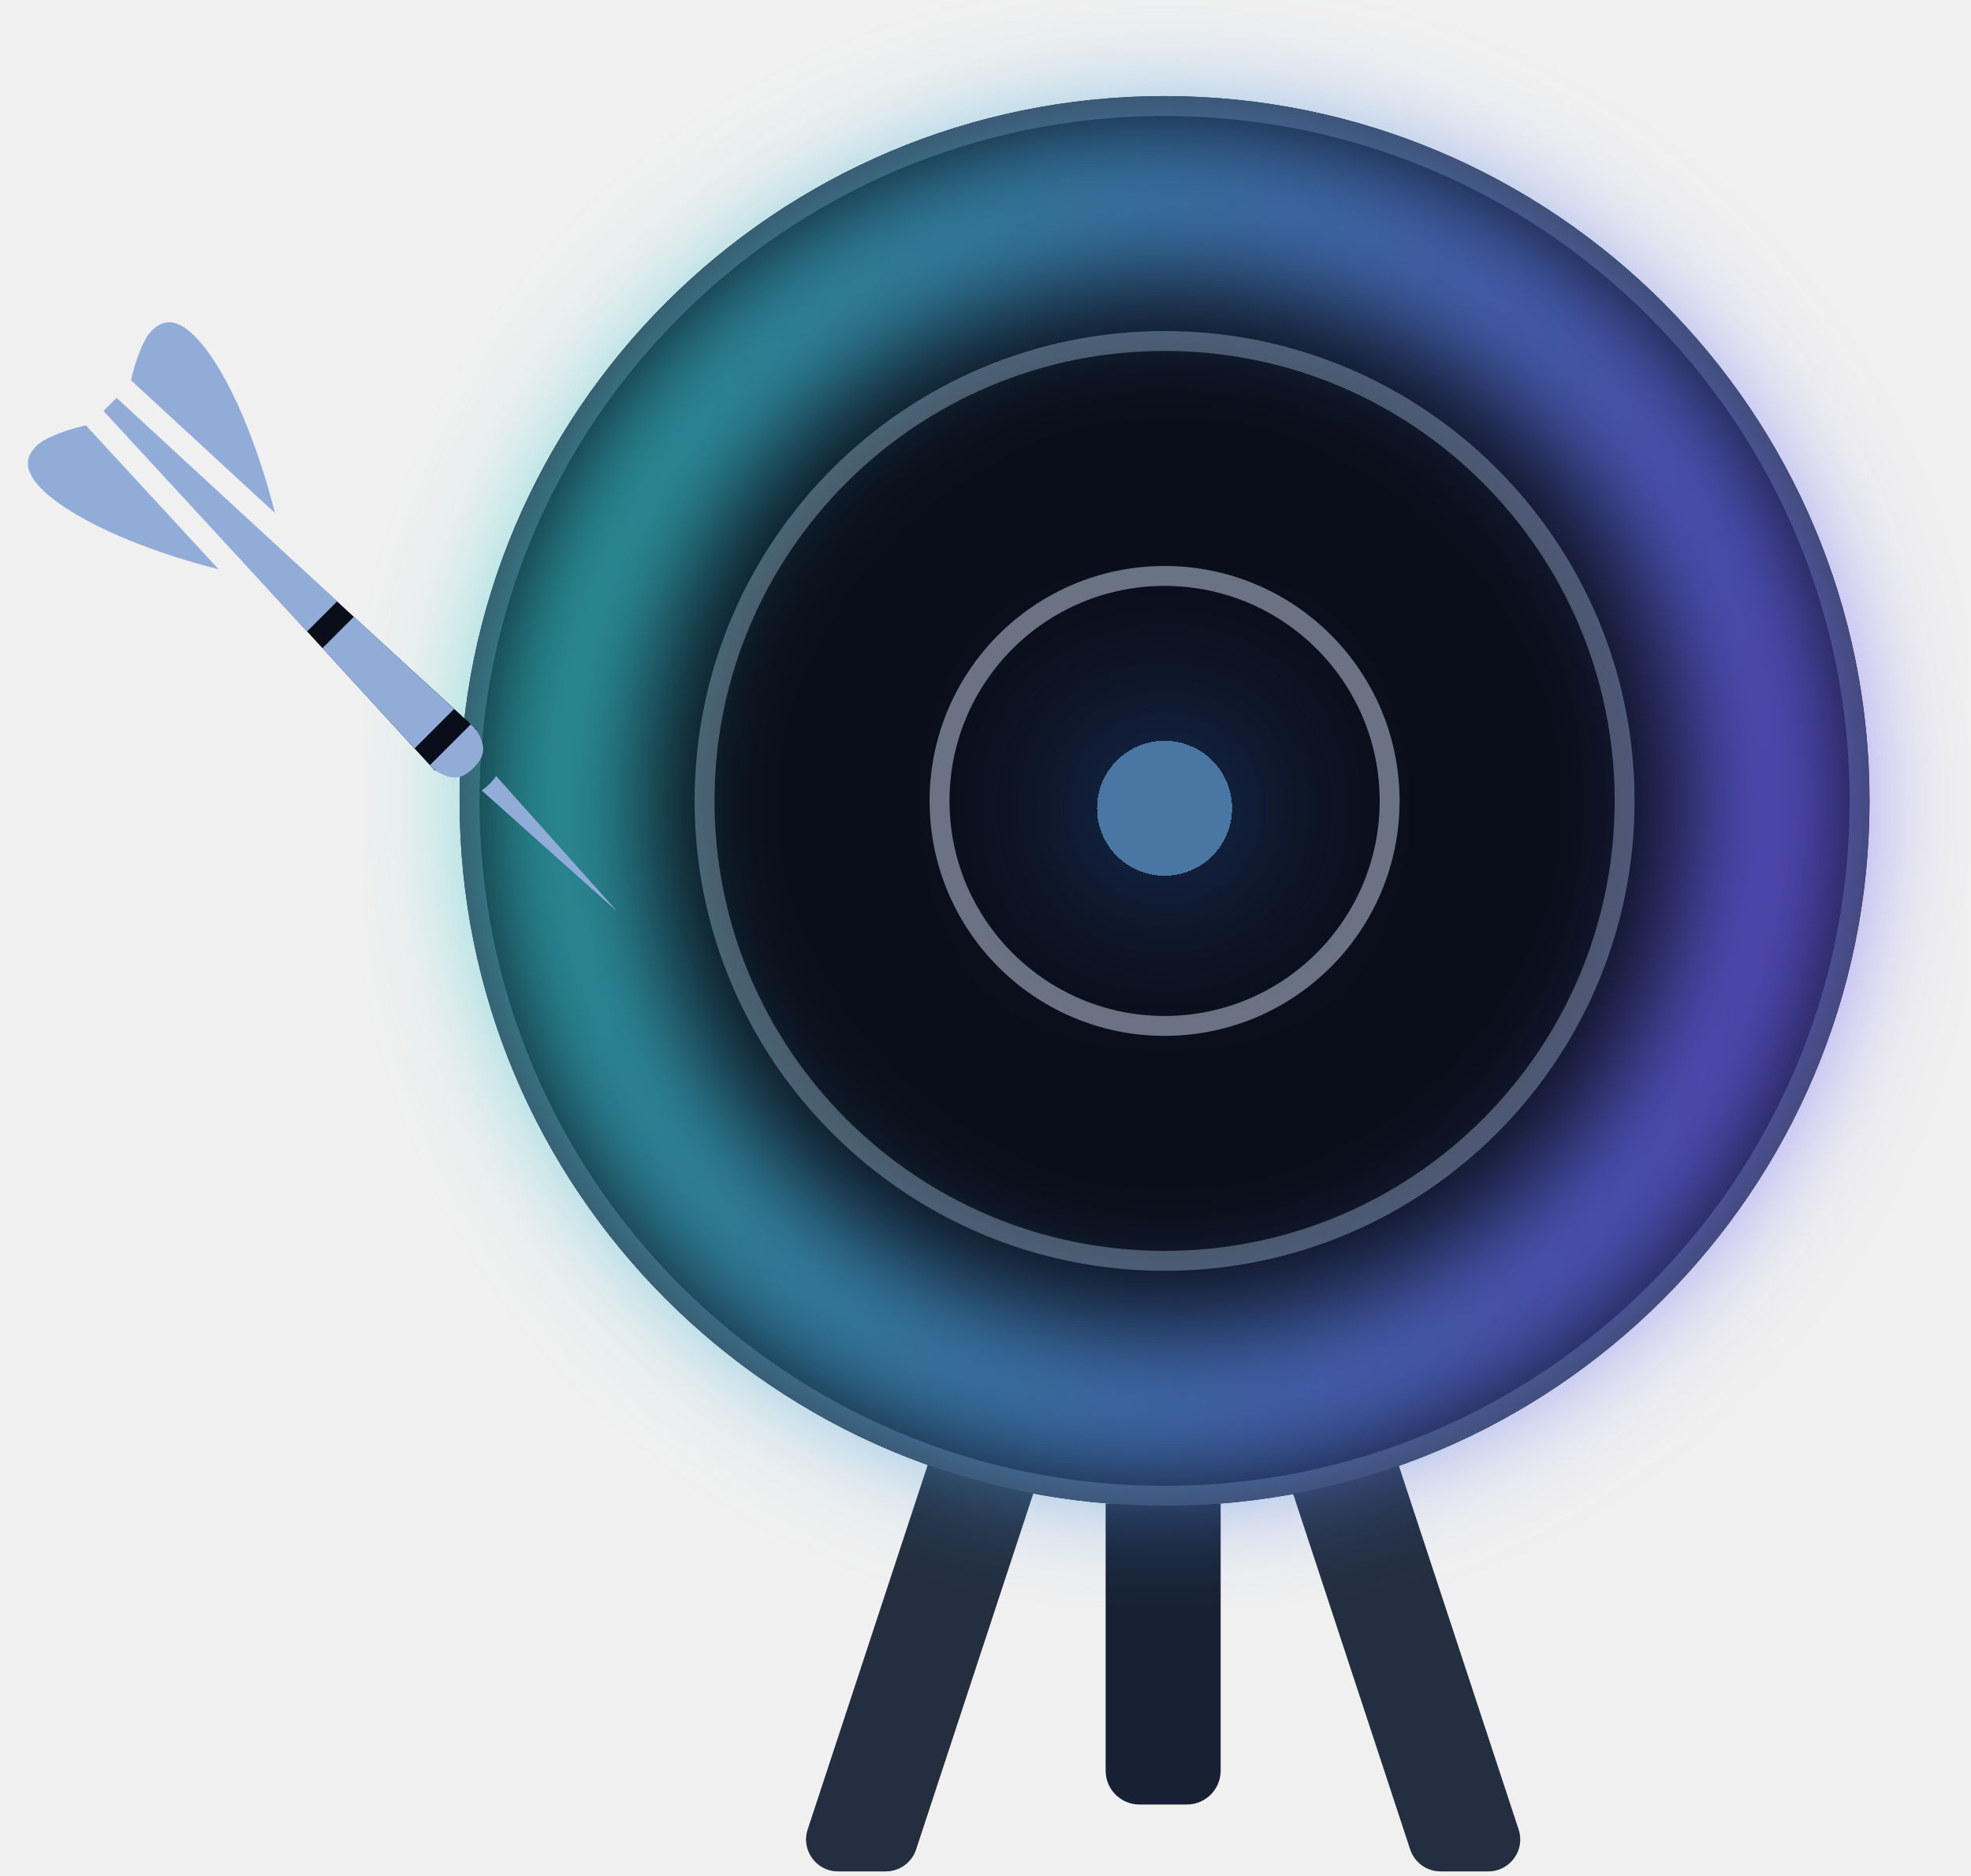
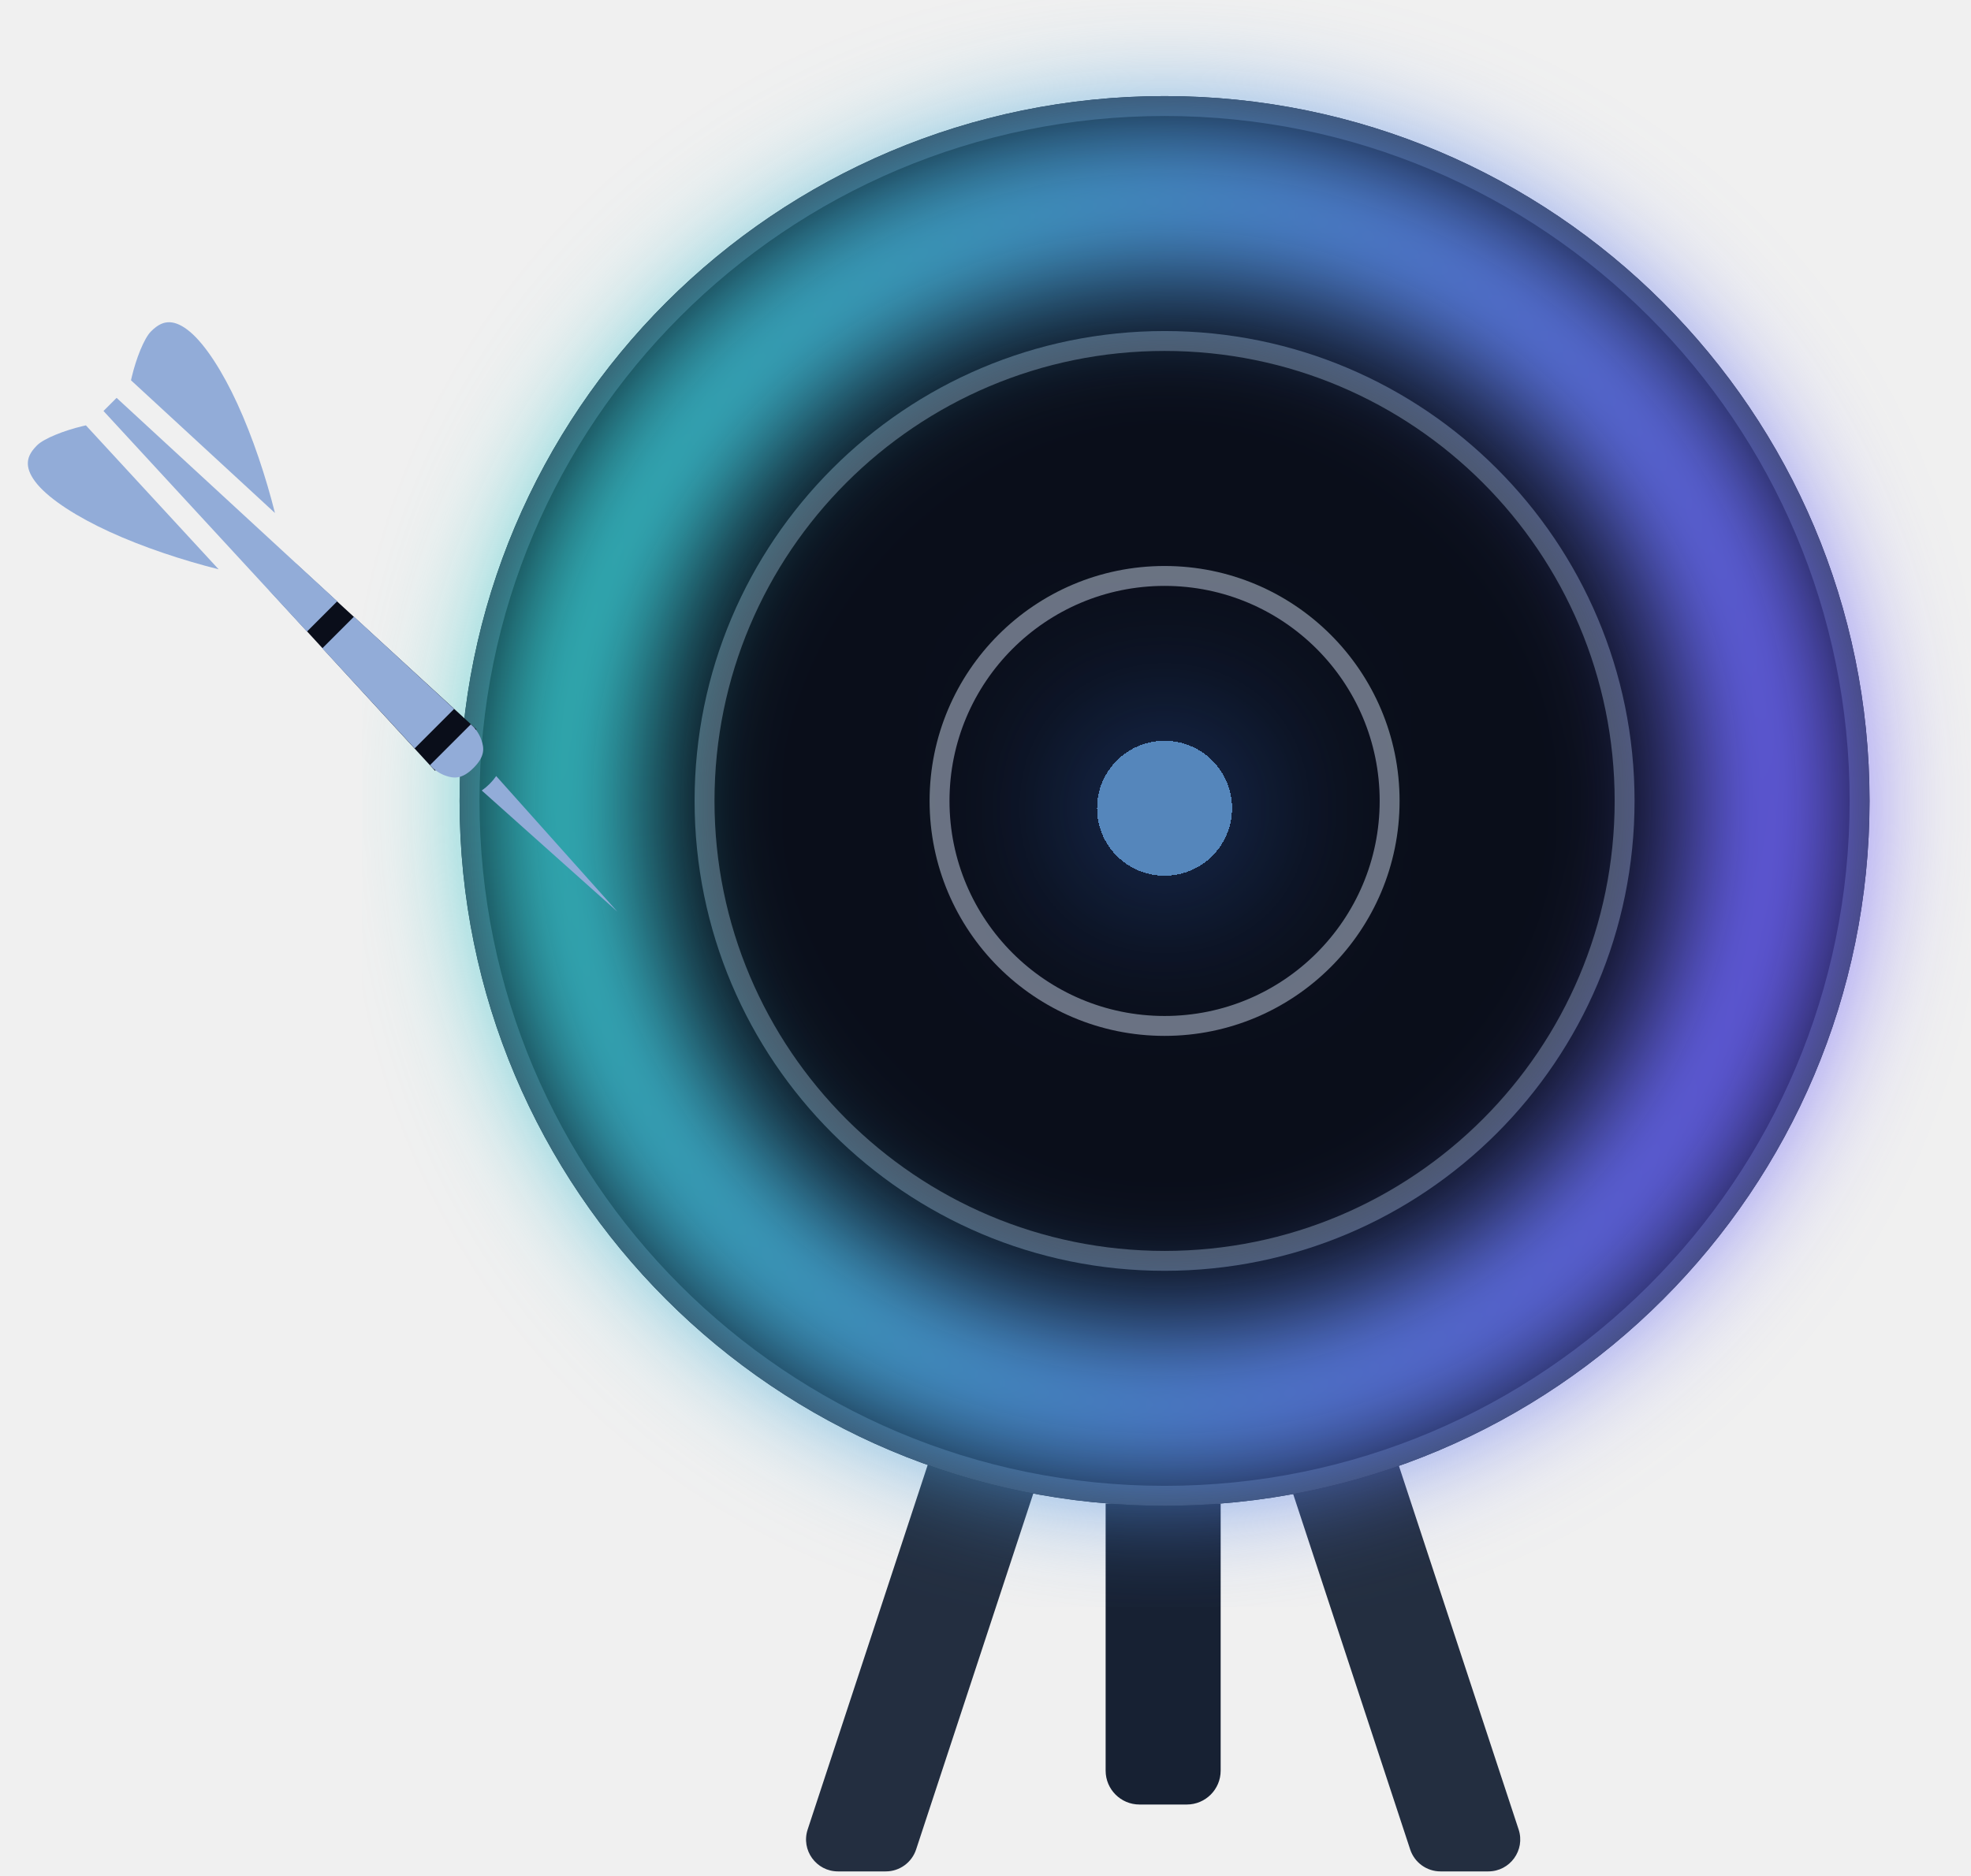
<svg xmlns="http://www.w3.org/2000/svg" width="333" height="317" viewBox="0 0 333 317" fill="none">
  <path d="M200.507 304.937H192.519C189.359 304.937 186.797 302.375 186.797 299.215V254.082H206.23V299.215C206.229 302.375 203.667 304.937 200.507 304.937Z" fill="#172133" />
  <path d="M149.654 316.239H141.577C137.904 316.239 135.306 312.648 136.454 309.159L159.731 238.445H179.164L154.777 312.532C154.048 314.744 151.983 316.239 149.654 316.239Z" fill="#232E40" />
  <path d="M243.373 316.239H251.45C255.122 316.239 257.721 312.648 256.573 309.159L233.296 238.445H213.863L238.25 312.532C238.978 314.744 241.044 316.239 243.373 316.239Z" fill="#232E40" />
  <mask id="path-4-inside-1_490_356" fill="white">
    <path d="M77.648 135.343C77.648 69.564 130.974 16.238 196.753 16.238C262.533 16.238 315.858 69.564 315.858 135.343C315.858 201.123 262.533 254.448 196.753 254.448C130.974 254.448 77.648 201.123 77.648 135.343Z" />
  </mask>
  <path d="M77.648 135.343C77.648 69.564 130.974 16.238 196.753 16.238C262.533 16.238 315.858 69.564 315.858 135.343C315.858 201.123 262.533 254.448 196.753 254.448C130.974 254.448 77.648 201.123 77.648 135.343Z" fill="#0A0E1A" />
  <path d="M77.648 135.343M315.858 135.343M315.858 135.343M77.648 135.343M196.753 16.238M315.858 135.343M196.753 254.448M77.648 135.343M196.753 254.448V251.086C132.831 251.086 81.011 199.266 81.011 135.343H77.648H74.286C74.286 202.98 129.117 257.811 196.753 257.811V254.448ZM315.858 135.343H312.496C312.496 199.266 260.676 251.086 196.753 251.086V254.448V257.811C264.39 257.811 319.22 202.98 319.22 135.343H315.858ZM196.753 16.238V19.601C260.676 19.601 312.496 71.421 312.496 135.343H315.858H319.22C319.22 67.707 264.39 12.876 196.753 12.876V16.238ZM196.753 16.238V12.876C129.117 12.876 74.286 67.707 74.286 135.343H77.648H81.011C81.011 71.421 132.831 19.601 196.753 19.601V16.238Z" fill="#364153" mask="url(#path-4-inside-1_490_356)" />
  <mask id="path-6-inside-2_490_356" fill="white">
    <path d="M117.352 135.344C117.352 91.491 152.902 55.941 196.755 55.941C240.608 55.941 276.158 91.491 276.158 135.344C276.158 179.198 240.608 214.748 196.755 214.748C152.902 214.748 117.352 179.198 117.352 135.344Z" />
  </mask>
  <path d="M117.352 135.344M276.158 135.344M276.158 135.344M117.352 135.344M196.755 55.941M276.158 135.344M196.755 214.748M117.352 135.344M196.755 214.748V211.385C154.759 211.385 120.714 177.341 120.714 135.344H117.352H113.989C113.989 181.055 151.045 218.11 196.755 218.11V214.748ZM276.158 135.344H272.796C272.796 177.341 238.751 211.385 196.755 211.385V214.748V218.11C242.465 218.11 279.52 181.055 279.52 135.344H276.158ZM196.755 55.941V59.303C238.751 59.303 272.796 93.348 272.796 135.344H276.158H279.52C279.52 89.634 242.465 52.579 196.755 52.579V55.941ZM196.755 55.941V52.579C151.045 52.579 113.989 89.634 113.989 135.344H117.352H120.714C120.714 93.348 154.759 59.303 196.755 59.303V55.941Z" fill="#4A5565" mask="url(#path-6-inside-2_490_356)" />
  <mask id="path-8-inside-3_490_356" fill="white">
    <path d="M157.055 135.346C157.055 113.419 174.83 95.644 196.756 95.644C218.683 95.644 236.458 113.419 236.458 135.346C236.458 157.273 218.683 175.048 196.756 175.048C174.83 175.048 157.055 157.273 157.055 135.346Z" />
  </mask>
  <path d="M157.055 135.346M236.458 135.346M236.458 135.346M157.055 135.346M196.756 95.644M236.458 135.346M196.756 175.048M157.055 135.346M196.756 175.048V171.685C176.687 171.685 160.417 155.416 160.417 135.346H157.055H153.692C153.692 159.13 172.973 178.41 196.756 178.41V175.048ZM236.458 135.346H233.096C233.096 155.416 216.826 171.685 196.756 171.685V175.048V178.41C220.54 178.41 239.82 159.13 239.82 135.346H236.458ZM196.756 95.644V99.007C216.826 99.007 233.096 115.276 233.096 135.346H236.458H239.82C239.82 111.562 220.54 92.282 196.756 92.282V95.644ZM196.756 95.644V92.282C172.973 92.282 153.692 111.562 153.692 135.346H157.055H160.417C160.417 115.276 176.687 99.007 196.756 99.007V95.644Z" fill="#6A7282" mask="url(#path-8-inside-3_490_356)" />
  <g filter="url(#filter0_d_490_356)">
-     <path d="M185.348 136.582C185.348 130.283 190.454 125.177 196.753 125.177C203.052 125.177 208.158 130.283 208.158 136.582C208.158 142.881 203.052 147.987 196.753 147.987C190.454 147.987 185.348 142.881 185.348 136.582Z" fill="#75BAFF" fill-opacity="0.6" shape-rendering="crispEdges" />
+     <path d="M185.348 136.582C185.348 130.283 190.454 125.177 196.753 125.177C203.052 125.177 208.158 130.283 208.158 136.582C208.158 142.881 203.052 147.987 196.753 147.987C190.454 147.987 185.348 142.881 185.348 136.582Z" fill="#75BAFF" fill-opacity="0.7" shape-rendering="crispEdges" />
  </g>
  <g filter="url(#filter1_f_490_356)">
-     <path d="M312 135.751C312 199.263 260.513 250.751 197 250.751C133.487 250.751 82 199.263 82 135.751C82 72.238 133.487 20.751 197 20.751C260.513 20.751 312 72.238 312 135.751ZM107.634 135.751C107.634 185.106 147.644 225.117 197 225.117C246.356 225.117 286.366 185.106 286.366 135.751C286.366 86.395 246.356 46.384 197 46.384C147.644 46.384 107.634 86.395 107.634 135.751Z" fill="url(#paint0_linear_490_356)" fill-opacity="0.8" />
+     <path d="M312 135.751C312 199.263 260.513 250.751 197 250.751C133.487 250.751 82 199.263 82 135.751C82 72.238 133.487 20.751 197 20.751C260.513 20.751 312 72.238 312 135.751ZM107.634 135.751C107.634 185.106 147.644 225.117 197 225.117C246.356 225.117 286.366 185.106 286.366 135.751C286.366 86.395 246.356 46.384 197 46.384C147.644 46.384 107.634 86.395 107.634 135.751Z" fill="url(#paint0_linear_490_356)" />
  </g>
  <path d="M50 95.251L80.501 123.251L73.5 130.251L45.501 99.751L50 95.251Z" fill="#0A0E1A" />
  <path d="M28.687 54.455C27.721 54.424 26.753 54.76 25.516 55.997C24.327 57.187 22.995 60.622 22.27 63.66C22.22 63.868 22.175 64.066 22.131 64.263L46.454 86.689C44.926 80.613 42.717 73.919 40.1 68.221C37.615 62.809 34.725 58.288 32.114 56.081C30.808 54.977 29.652 54.487 28.687 54.455ZM19.699 67.234L17.484 69.449L51.856 106.731L56.981 101.607L19.699 67.234ZM14.514 71.88C14.316 71.925 14.118 71.97 13.91 72.02C10.873 72.745 7.437 74.077 6.247 75.266C5.01 76.503 4.674 77.47 4.705 78.436C4.736 79.403 5.227 80.558 6.33 81.864C8.538 84.475 13.059 87.365 18.471 89.85C24.169 92.467 30.863 94.676 36.939 96.204L14.514 71.88ZM59.801 104.206L54.456 109.551L70.054 126.469L76.719 119.804L59.801 104.206ZM79.54 122.403L72.653 129.289L73.094 129.767C73.107 129.779 74.035 130.666 75.347 131.104C76.669 131.545 78.053 131.717 80.01 129.76C81.967 127.803 81.794 126.419 81.354 125.097C80.916 123.783 80.026 122.853 80.016 122.843L79.54 122.403ZM83.834 131.144C83.502 131.618 83.13 132.062 82.72 132.47C82.312 132.88 81.868 133.253 81.394 133.584L104.298 154.048L83.834 131.144Z" fill="#92ACD8" />
  <defs>
    <filter id="filter0_d_490_356" x="155.166" y="94.995" width="83.174" height="83.174" filterUnits="userSpaceOnUse" color-interpolation-filters="sRGB">
      <feFlood flood-opacity="0" result="BackgroundImageFix" />
      <feColorMatrix in="SourceAlpha" type="matrix" values="0 0 0 0 0 0 0 0 0 0 0 0 0 0 0 0 0 0 127 0" result="hardAlpha" />
      <feOffset />
      <feGaussianBlur stdDeviation="15.091" />
      <feComposite in2="hardAlpha" operator="out" />
      <feColorMatrix type="matrix" values="0 0 0 0 0.231 0 0 0 0 0.51 0 0 0 0 0.965 0 0 0 0.725 0" />
      <feBlend mode="normal" in2="BackgroundImageFix" result="effect1_dropShadow_490_356" />
      <feBlend mode="normal" in="SourceGraphic" in2="effect1_dropShadow_490_356" result="shape" />
    </filter>
    <filter id="filter1_f_490_356" x="61.249" y="5.72205e-06" width="271.501" height="271.501" filterUnits="userSpaceOnUse" color-interpolation-filters="sRGB">
      <feFlood flood-opacity="0" result="BackgroundImageFix" />
      <feBlend mode="normal" in="SourceGraphic" in2="BackgroundImageFix" result="shape" />
      <feGaussianBlur stdDeviation="10.375" result="effect1_foregroundBlur_490_356" />
    </filter>
    <linearGradient id="paint0_linear_490_356" x1="82" y1="20.751" x2="339.889" y2="58.08" gradientUnits="userSpaceOnUse">
      <stop stop-color="#30D5C8" />
      <stop offset="1" stop-color="#7557FF" />
    </linearGradient>
  </defs>
</svg>
